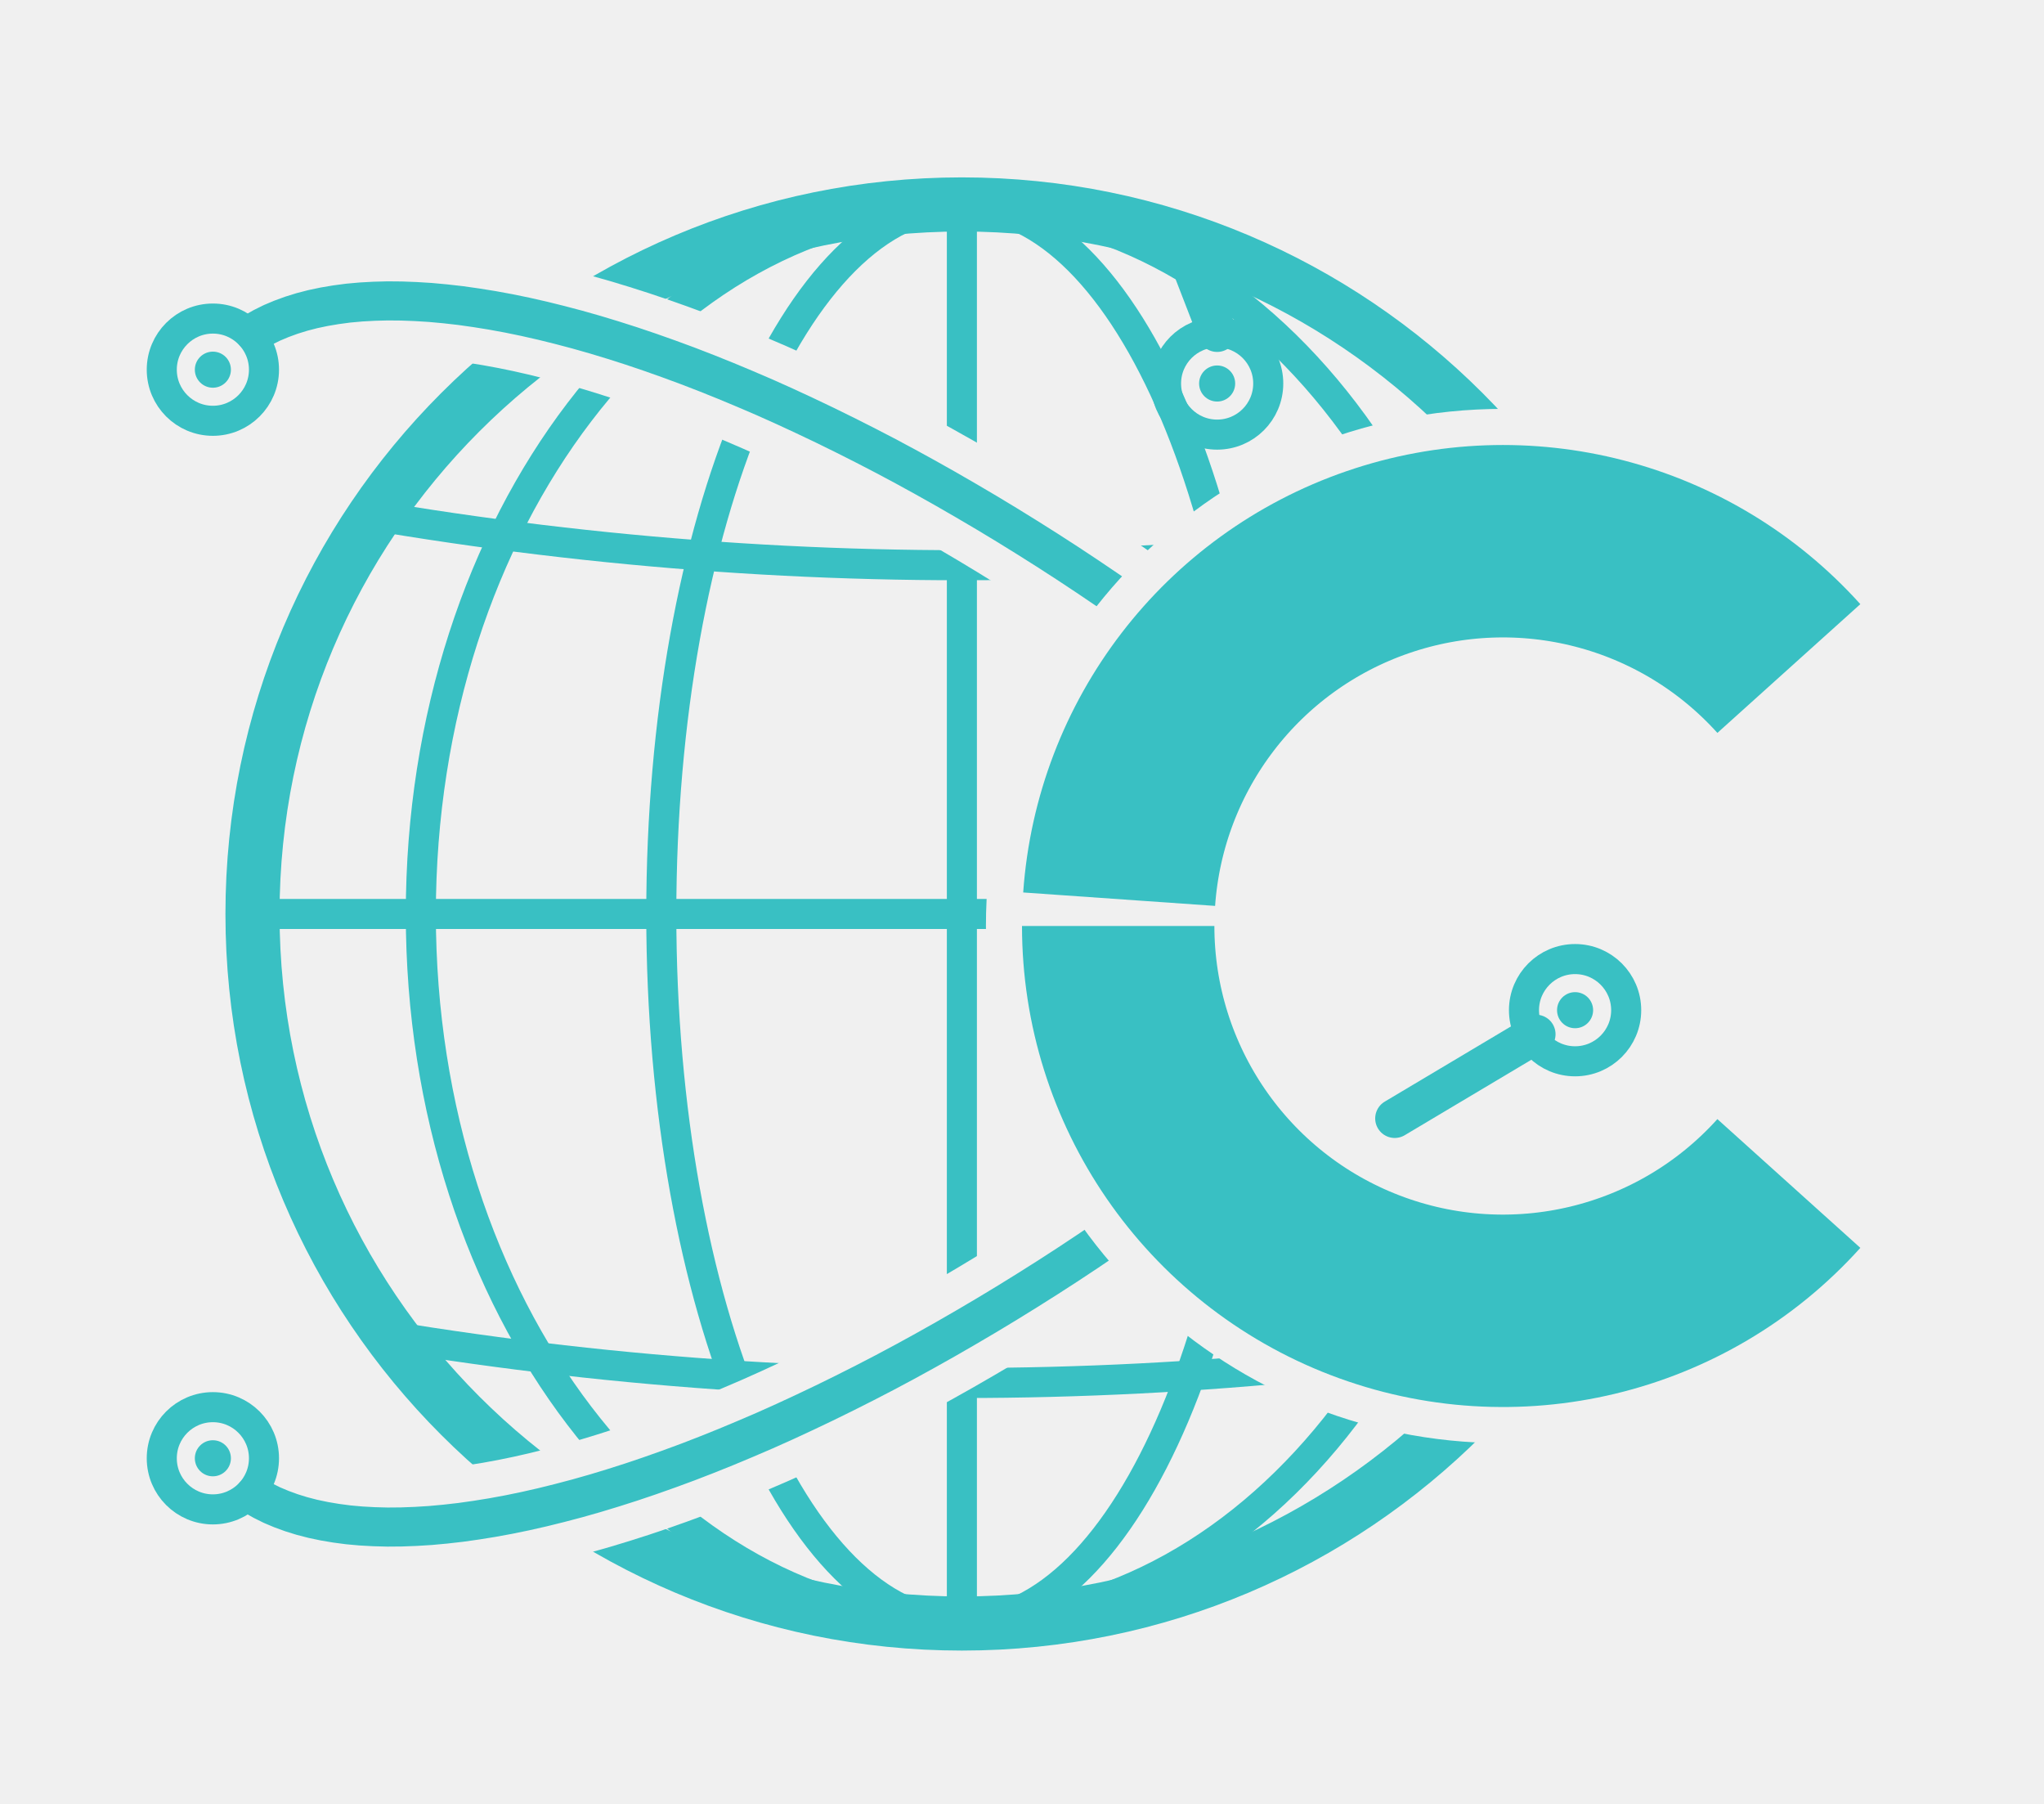
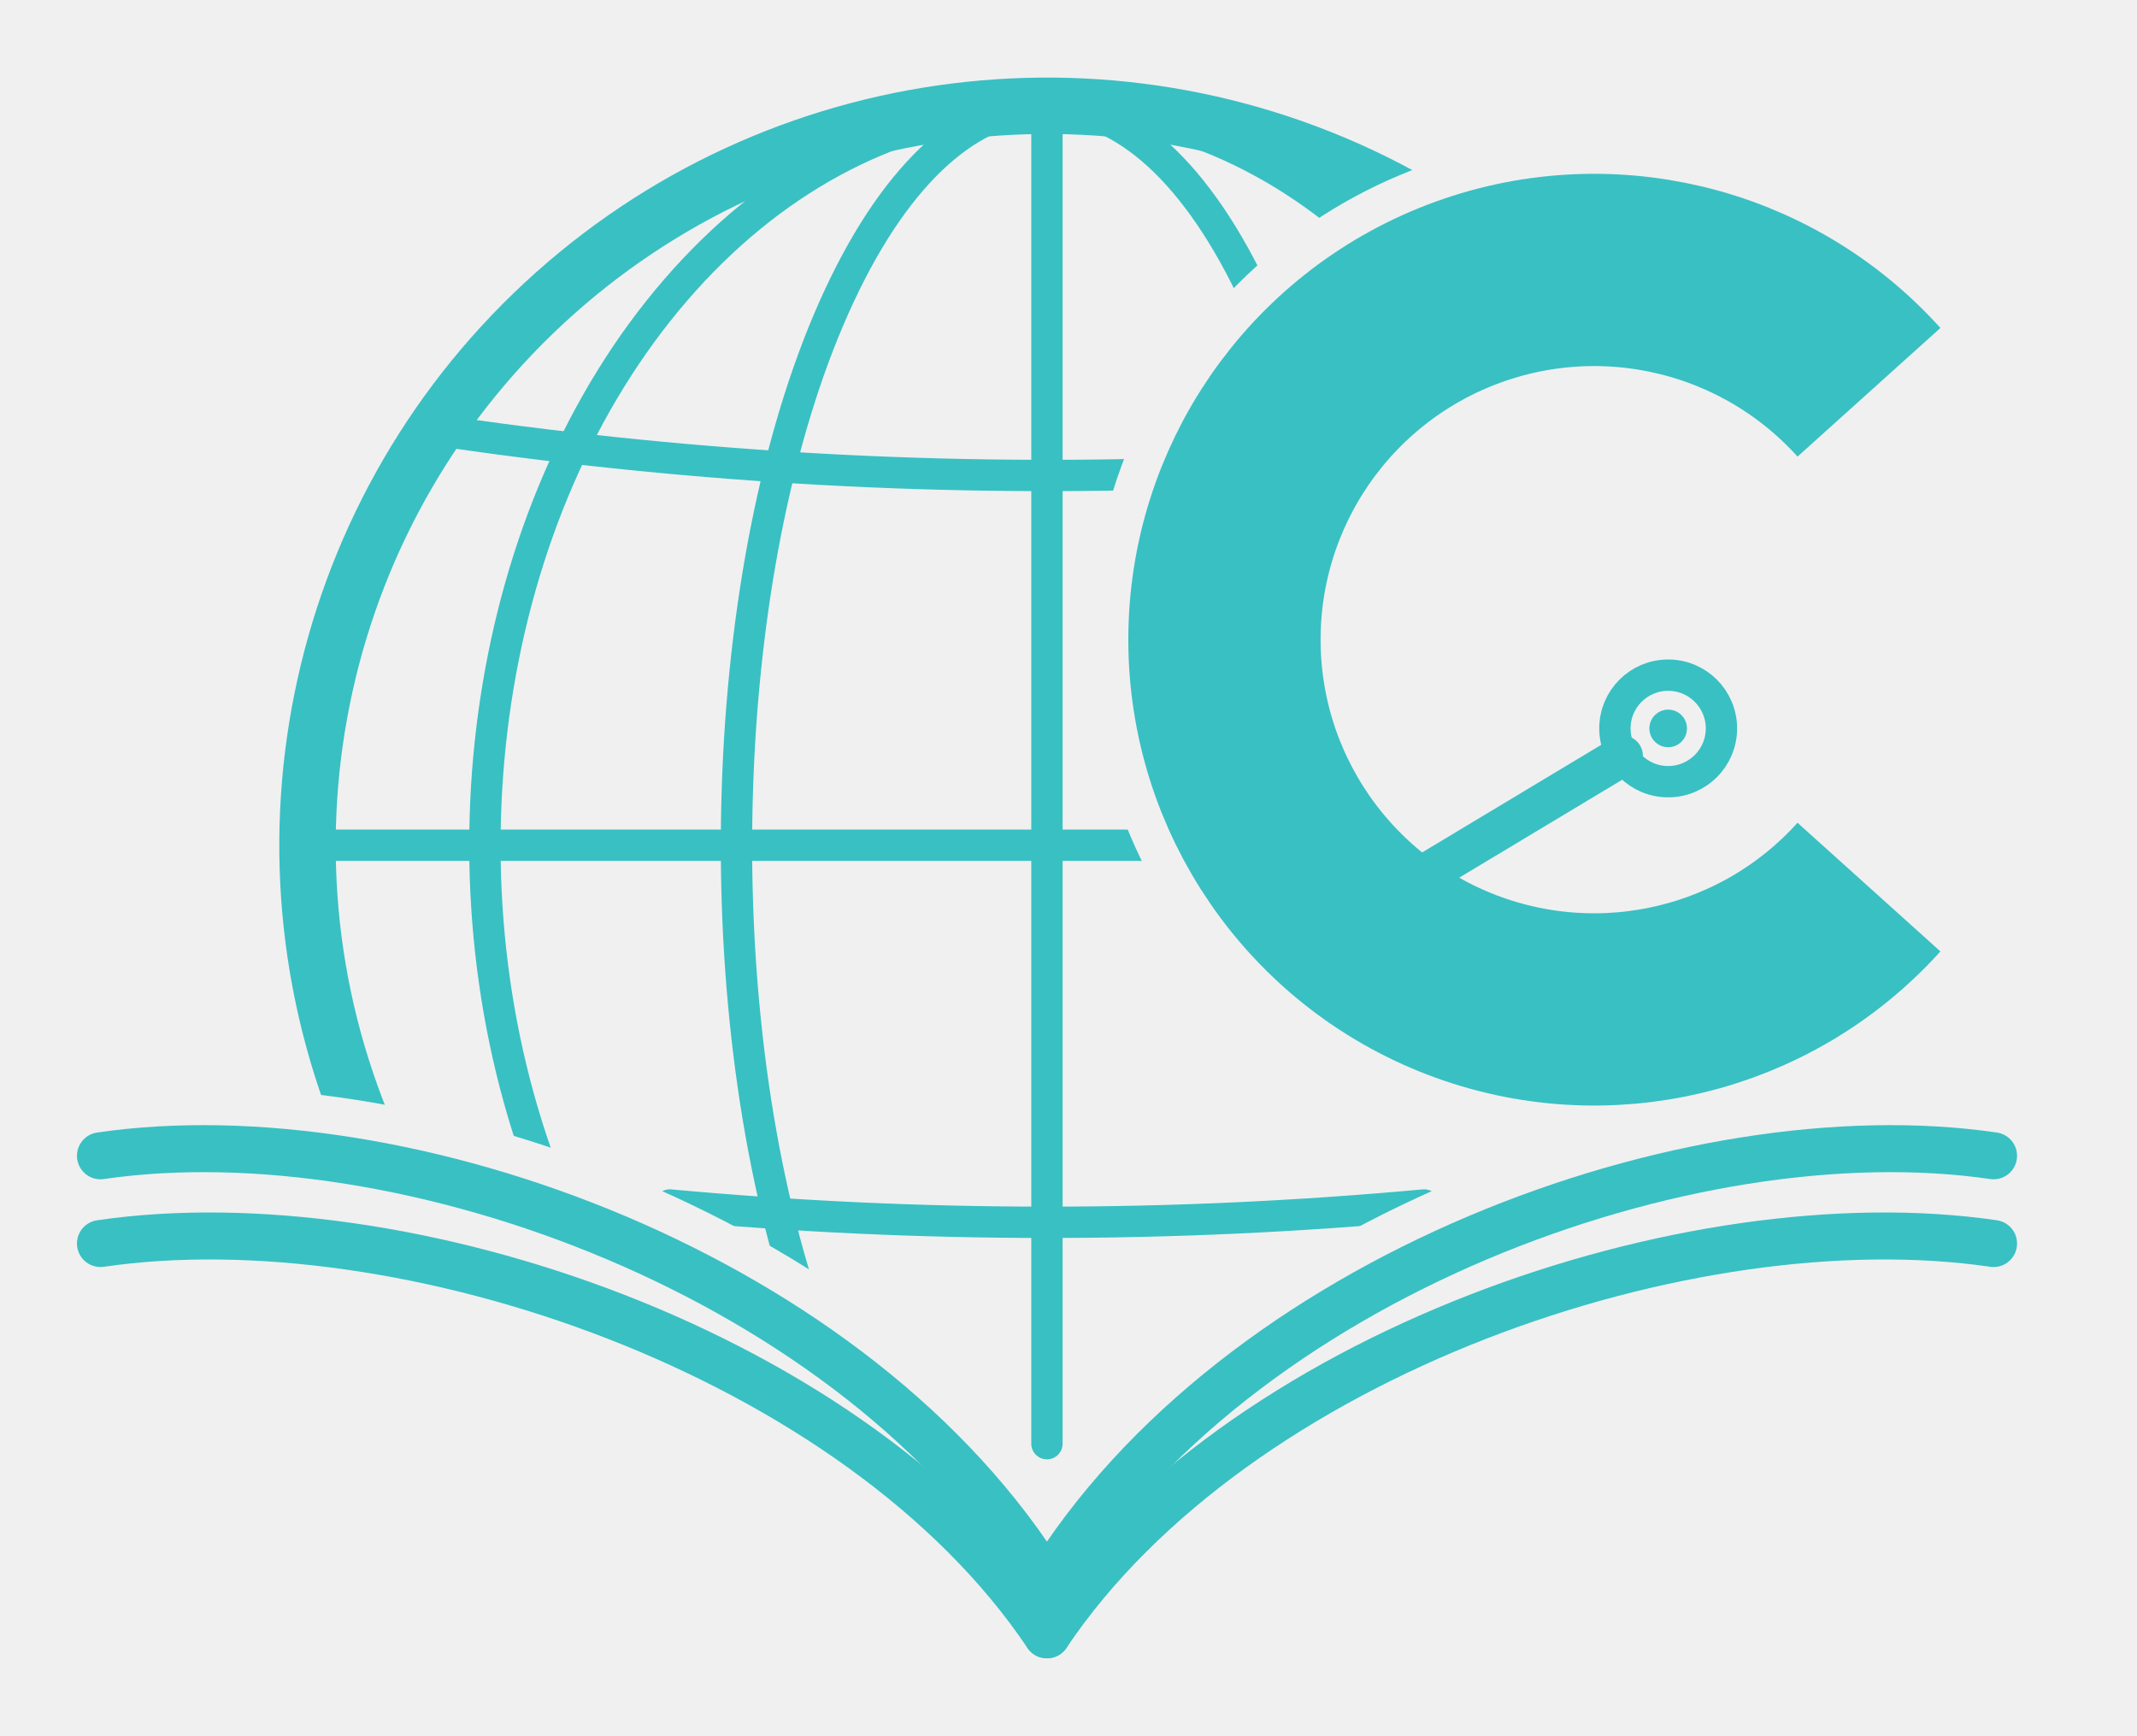
- <svg xmlns="http://www.w3.org/2000/svg" viewBox="0 0 340 300" role="img" aria-labelledby="t" color="#39c0c3">
-   <style>.red{stroke:currentColor}.brillo{stroke:none}.punto{fill:currentColor;stroke:none}</style>
+ <svg xmlns="http://www.w3.org/2000/svg" viewBox="0 0 341 277" role="img" aria-labelledby="titulo" color="#39c0c3">
  <defs>
    <clipPath id="globo">
-       <circle cx="160" cy="152" r="118" />
+       <circle cx="167.06" cy="134.88" r="118" />
    </clipPath>
-     <mask id="cortaC" maskUnits="userSpaceOnUse" x="0" y="0" width="340" height="300">
-       <rect width="340" height="300" fill="#fff" />
-       <circle cx="250" cy="154" r="86" />
+     <mask id="recorte" maskUnits="userSpaceOnUse" x="0" y="0" width="341" height="277">
+       <rect width="341" height="277" fill="#fff" />
+       <path d="M16.03 184.44 C64.36 177.36 136.86 203.6 167.06 252.88 C197.27 203.6 269.77 177.36 318.11 184.44 V277 H16.03 Z" fill="#000" />
+       <g fill="none" stroke="#000" stroke-width="19.5" stroke-linecap="round">
+         <path d="M167.06 252.88 C136.86 203.6 64.36 177.36 16.03 184.44" />
+         <path d="M167.06 252.88 C197.27 203.6 269.77 177.36 318.11 184.44" />
+       </g>
+       <circle cx="254.38" cy="102.08" r="80.34" fill="#000" />
    </mask>
-     <mask id="cortaGlobo" maskUnits="userSpaceOnUse" x="0" y="0" width="340" height="300">
-       <rect width="340" height="300" fill="#fff" />
-       <g fill="none" stroke="#000" stroke-linecap="round">
-         <path d="M42.28 55.26 L43.71 54.45 L45.22 53.7 L46.81 53.03 L48.48 52.42 L50.22 51.88 L52.04 51.41 L53.94 51.01 L55.9 50.68 L57.94 50.41 L60.05 50.22 L62.22 50.1 L64.47 50.04 L66.78 50.06 L69.15 50.15 L71.58 50.3 L74.08 50.53 L76.63 50.82 L79.24 51.19 L81.91 51.62 L84.63 52.12 L87.4 52.69 L90.22 53.33 L93.09 54.04 L96.01 54.81 L98.97 55.65 L101.97 56.56 L105.01 57.53 L108.09 58.57 L111.2 59.67 L114.35 60.83 L117.53 62.06 L120.74 63.35 L123.97 64.7 L127.23 66.1 L130.51 67.57 L133.81 69.1 L137.13 70.68 L140.47 72.32 L143.82 74.01 L147.18 75.75 L150.55 77.55 L153.92 79.4 L157.3 81.3 L160.68 83.25 L164.06 85.24 L167.44 87.28 L170.82 89.37 L174.18 91.49 L177.54 93.66 L180.88 95.87 L184.21 98.12 L187.52 100.4 L190.82 102.72" stroke-width="18.5" />
-         <path d="M42.28 248.74 L43.71 249.55 L45.22 250.3 L46.81 250.97 L48.48 251.58 L50.22 252.12 L52.04 252.59 L53.94 252.99 L55.9 253.32 L57.94 253.59 L60.05 253.78 L62.22 253.9 L64.47 253.96 L66.78 253.94 L69.15 253.85 L71.58 253.7 L74.08 253.47 L76.63 253.18 L79.24 252.81 L81.91 252.38 L84.63 251.88 L87.4 251.31 L90.22 250.67 L93.09 249.96 L96.01 249.19 L98.97 248.35 L101.97 247.44 L105.01 246.47 L108.09 245.43 L111.2 244.33 L114.35 243.17 L117.53 241.94 L120.74 240.65 L123.97 239.3 L127.23 237.9 L130.51 236.43 L133.81 234.9 L137.13 233.32 L140.47 231.68 L143.82 229.99 L147.18 228.25 L150.55 226.45 L153.92 224.6 L157.3 222.7 L160.68 220.75 L164.06 218.76 L167.44 216.72 L170.82 214.63 L174.18 212.51 L177.54 210.34 L180.88 208.13 L184.21 205.88 L187.52 203.6" stroke-width="18.5" />
-       </g>
-       <circle cx="35.41" cy="61.48" r="17.75" />
-       <circle cx="35.41" cy="242.52" r="17.75" />
-       <circle cx="250" cy="154" r="86" />
-     </mask>
-     <linearGradient id="gContorno" gradientUnits="userSpaceOnUse" x1="42" y1="34" x2="278" y2="270">
-       <stop offset="0" stop-color="currentColor" />
-       <stop offset="0.5" stop-color="currentColor" />
-       <stop offset="1" stop-color="currentColor" />
-     </linearGradient>
-     <linearGradient id="gOrbita" gradientUnits="userSpaceOnUse" x1="0" y1="62" x2="340" y2="242">
-       <stop offset="0" stop-color="currentColor" />
-       <stop offset="0.5" stop-color="currentColor" />
-       <stop offset="1" stop-color="currentColor" />
-     </linearGradient>
-     <linearGradient id="gLetra" gradientUnits="userSpaceOnUse" x1="186" y1="74" x2="314" y2="154">
-       <stop offset="0" stop-color="currentColor" />
-       <stop offset="0.5" stop-color="currentColor" />
-       <stop offset="1" stop-color="currentColor" />
-     </linearGradient>
-     <linearGradient id="gBase" gradientUnits="userSpaceOnUse" x1="170" y1="154" x2="314" y2="218">
-       <stop offset="0" stop-color="currentColor" />
-       <stop offset="0.5" stop-color="currentColor" />
-       <stop offset="1" stop-color="currentColor" />
-     </linearGradient>
  </defs>
  <g fill="none" stroke-linecap="round" stroke-linejoin="round">
-     <g mask="url(#cortaGlobo)">
-       <g clip-path="url(#globo)">
-         <g class="red" stroke-width="5">
-           <line x1="160" y1="34" x2="160" y2="270" />
-           <ellipse cx="160" cy="152" rx="50" ry="118" />
-           <ellipse cx="160" cy="152" rx="90" ry="118" />
-         </g>
-         <g stroke="url(#gContorno)" stroke-width="5">
-           <line x1="42" y1="152" x2="278" y2="152" />
-           <path d="M42 82 Q160 106 278 82" />
-           <path d="M42 218 Q160 242 278 218" />
-         </g>
+     <g mask="url(#recorte)">
+       <g clip-path="url(#globo)" stroke="currentColor" stroke-width="5">
+         <path d="M127.23 205.06 A49.56 118 0 0 1 200.55 47.88" />
+         <path d="M86.46 186.6 A89.68 118 0 0 1 216.24 36.19" />
+         <path d="M64.8 67.9 Q123.99 77.13 183.19 75.68" />
+         <path d="M49.06 134.88 L185.55 134.88" />
+         <path d="M106.88 192.29 Q167.06 197.82 227.25 192.29" />
+         <path d="M167.06 16.88 L167.06 230.38" />
      </g>
-       <circle cx="160" cy="152" r="118" stroke="url(#gContorno)" stroke-width="9" />
-       <path d="M196.46 39.78 L202.46 55.28" stroke="url(#gOrbita)" stroke-width="6.5" />
+       <g stroke="currentColor" stroke-width="9">
+         <path d="M58.65 181.45 A118 118 0 0 1 225.62 32.43" />
+       </g>
    </g>
-     <g mask="url(#cortaC)" stroke="url(#gOrbita)" stroke-width="6.5">
-       <path d="M42.28 55.26 L43.71 54.45 L45.22 53.7 L46.81 53.03 L48.48 52.42 L50.22 51.88 L52.04 51.41 L53.94 51.01 L55.9 50.68 L57.94 50.41 L60.05 50.22 L62.22 50.1 L64.47 50.04 L66.78 50.06 L69.15 50.15 L71.58 50.3 L74.08 50.53 L76.63 50.82 L79.24 51.19 L81.91 51.62 L84.63 52.12 L87.4 52.69 L90.22 53.33 L93.09 54.04 L96.01 54.81 L98.97 55.65 L101.97 56.56 L105.01 57.53 L108.09 58.57 L111.2 59.67 L114.35 60.83 L117.53 62.06 L120.74 63.35 L123.97 64.7 L127.23 66.1 L130.51 67.57 L133.81 69.1 L137.13 70.68 L140.47 72.32 L143.82 74.01 L147.18 75.75 L150.55 77.55 L153.92 79.4 L157.3 81.3 L160.68 83.25 L164.06 85.24 L167.44 87.28 L170.82 89.37 L174.18 91.49 L177.54 93.66 L180.88 95.87 L184.21 98.12 L187.52 100.4 L190.82 102.72" />
-       <path d="M42.28 248.74 L43.71 249.55 L45.22 250.3 L46.81 250.97 L48.48 251.58 L50.22 252.12 L52.04 252.59 L53.94 252.99 L55.9 253.32 L57.94 253.59 L60.05 253.78 L62.22 253.9 L64.47 253.96 L66.78 253.94 L69.15 253.85 L71.58 253.7 L74.08 253.47 L76.63 253.18 L79.24 252.81 L81.91 252.38 L84.63 251.88 L87.4 251.31 L90.22 250.67 L93.09 249.96 L96.01 249.19 L98.97 248.35 L101.97 247.44 L105.01 246.47 L108.09 245.43 L111.2 244.33 L114.35 243.17 L117.53 241.94 L120.74 240.65 L123.97 239.3 L127.23 237.9 L130.51 236.43 L133.81 234.9 L137.13 233.32 L140.47 231.68 L143.82 229.99 L147.18 228.25 L150.55 226.45 L153.92 224.6 L157.3 222.7 L160.68 220.75 L164.06 218.76 L167.44 216.72 L170.82 214.63 L174.18 212.51 L177.54 210.34 L180.88 208.13 L184.21 205.88 L187.52 203.6" />
+     <g stroke="currentColor" stroke-width="7.5">
+       <path d="M167.06 252.88 C136.86 203.6 64.36 177.36 16.03 184.44" />
+       <path d="M167.06 252.88 C197.27 203.6 269.77 177.36 318.11 184.44" />
+       <path d="M167.06 260.88 C136.86 215.92 64.36 191.36 16.03 198.44" />
+       <path d="M167.06 260.88 C197.27 215.92 269.77 191.36 318.11 198.44" />
    </g>
-     <path d="M186.16 149.54 A64 64 0 0 1 297.56 111.18" stroke="url(#gLetra)" stroke-width="32" stroke-linecap="butt" />
-     <path d="M297.56 196.82 A64 64 0 0 1 186 154" stroke="url(#gBase)" stroke-width="32" stroke-linecap="butt" />
-     <path d="M199.05 139.39 A53 53 0 0 1 281.15 111.12" class="brillo" stroke-width="4" />
-     <path d="M232 186 L255.5 172" stroke="url(#gOrbita)" stroke-width="6.5" />
-     <g stroke="url(#gOrbita)" stroke-width="5.0">
-       <circle cx="35.41" cy="61.48" r="8.5" class="anillo" />
-       <circle cx="35.41" cy="61.48" r="3" class="punto" />
-       <circle cx="35.41" cy="242.52" r="8.5" class="anillo" />
-       <circle cx="35.41" cy="242.52" r="3" class="punto" />
-       <circle cx="202.46" cy="63.78" r="8.5" class="anillo" />
-       <circle cx="202.46" cy="63.78" r="3" class="punto" />
-       <circle cx="262" cy="168" r="8.5" class="anillo" />
-       <circle cx="262" cy="168" r="3" class="punto" />
-     </g>
+     <path d="M227.18 139.67 L258.9 120.61" stroke="currentColor" stroke-width="6.5" />
+     <path d="M298.23 141.56 A59 59 0 1 1 298.23 62.6" stroke="currentColor" stroke-width="30.68" stroke-linecap="butt" />
+     <circle cx="266.19" cy="116.24" r="8.5" stroke="currentColor" stroke-width="5" />
+     <circle cx="266.19" cy="116.24" r="3" fill="currentColor" stroke="none" />
  </g>
</svg>
